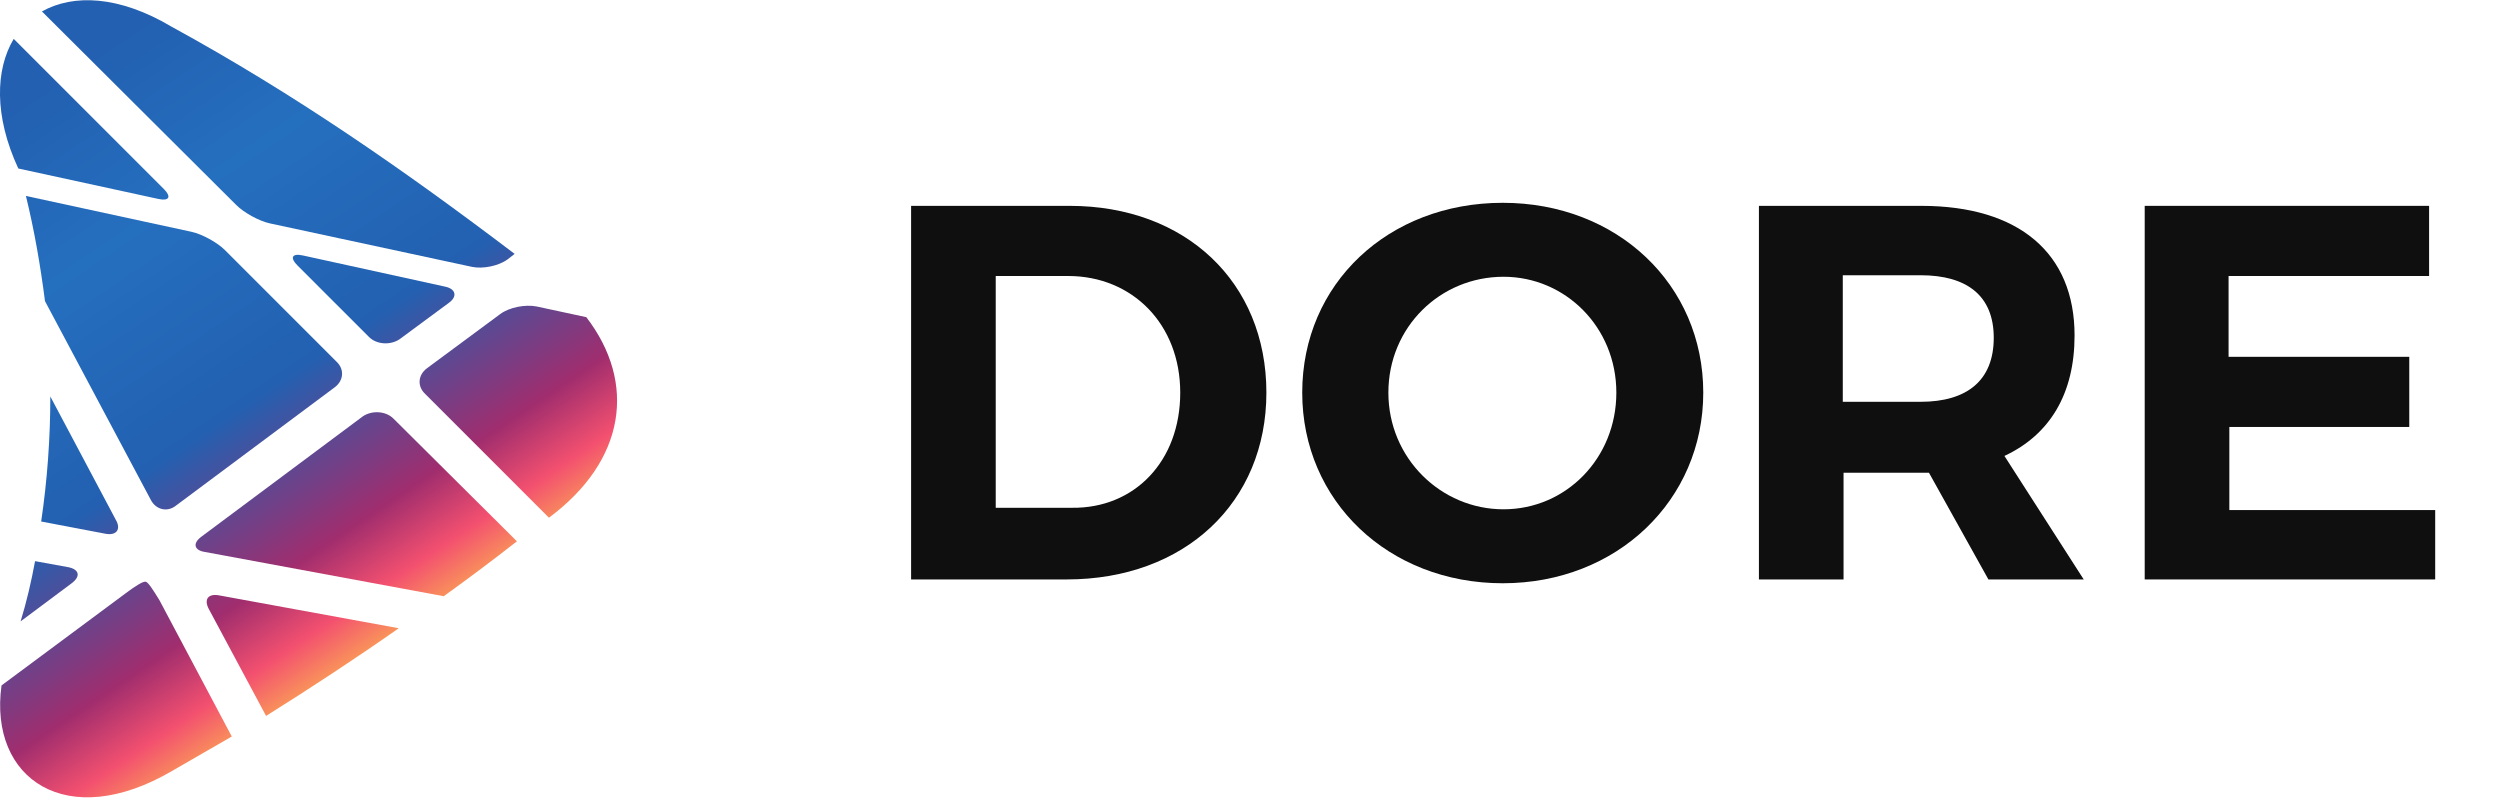
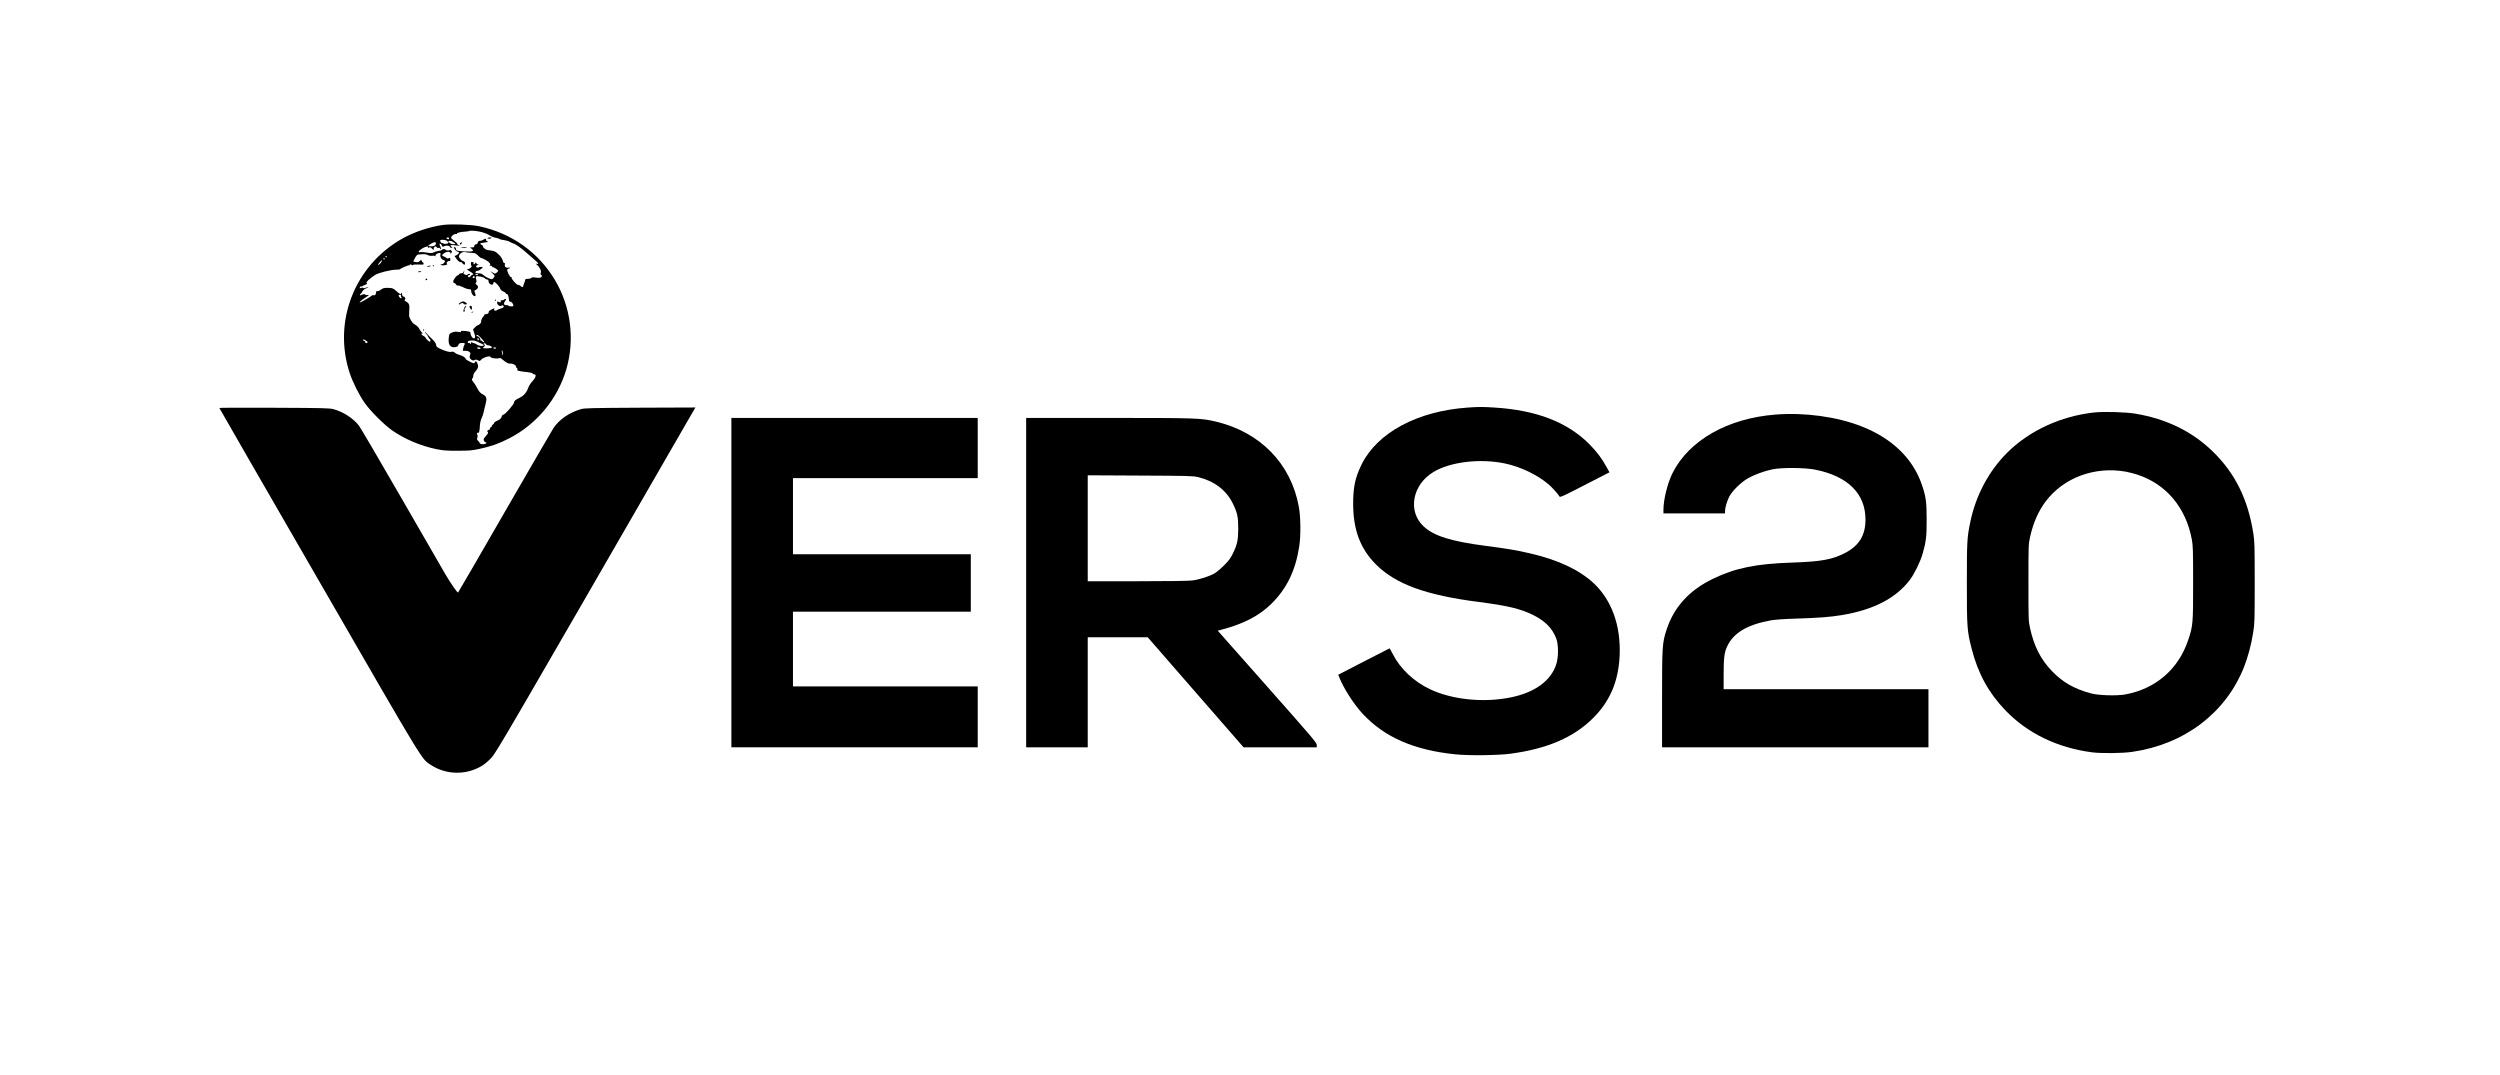
- <svg xmlns="http://www.w3.org/2000/svg" version="1.1" id="Layer_1" x="0px" y="0px" viewBox="0 0 327.9 104.6" style="enable-background:new 0 0 327.9 104.6;" xml:space="preserve">
-   <style type="text/css">
- 	.st0{fill:url(#SVGID_1_);}
- 	.st1{fill:url(#SVGID_2_);}
- 	.st2{fill:url(#SVGID_3_);}
- 	.st3{fill:url(#SVGID_4_);}
- 	.st4{fill:url(#SVGID_5_);}
- 	.st5{fill:url(#SVGID_6_);}
- 	.st6{fill:url(#SVGID_7_);}
- 	.st7{fill:url(#SVGID_8_);}
- 	.st8{fill:url(#SVGID_9_);}
- 	.st9{fill:url(#SVGID_10_);}
- 	.st10{fill:#0F0F0F;}
- </style>
-   <g>
-     <linearGradient id="SVGID_1_" gradientUnits="userSpaceOnUse" x1="-3.744" y1="18.065" x2="45.304" y2="90.782">
-       <stop offset="0" style="stop-color:#2360B1" />
-       <stop offset="0.25" style="stop-color:#256FBF" />
-       <stop offset="0.559" style="stop-color:#2360B1" />
-       <stop offset="0.8" style="stop-color:#A02D6E" />
-       <stop offset="0.9" style="stop-color:#F3506F" />
-       <stop offset="1" style="stop-color:#FCB450" />
-     </linearGradient>
-     <path class="st0" d="M27.4,79.9l7.5,14c5.9-3.7,11.7-7.5,17.4-11.5l-23.5-4.3C27.3,77.8,26.7,78.6,27.4,79.9z" />
-     <linearGradient id="SVGID_2_" gradientUnits="userSpaceOnUse" x1="-26.289" y1="33.272" x2="22.759" y2="105.988">
-       <stop offset="0" style="stop-color:#2360B1" />
-       <stop offset="0.25" style="stop-color:#256FBF" />
-       <stop offset="0.559" style="stop-color:#2360B1" />
-       <stop offset="0.8" style="stop-color:#A02D6E" />
-       <stop offset="0.9" style="stop-color:#F3506F" />
-       <stop offset="1" style="stop-color:#FCB450" />
-     </linearGradient>
-     <path class="st1" d="M19.1,76.3c-0.3-0.1-1.4,0.6-2.6,1.5L0.2,89.9c-1.7,12.3,8.6,19.3,22.4,11.2c2.6-1.5,5.2-3,7.8-4.5l-9.5-17.9   C20.1,77.4,19.4,76.3,19.1,76.3z" />
-     <linearGradient id="SVGID_3_" gradientUnits="userSpaceOnUse" x1="31.156" y1="-5.475" x2="80.204" y2="67.242">
-       <stop offset="0" style="stop-color:#2360B1" />
-       <stop offset="0.25" style="stop-color:#256FBF" />
-       <stop offset="0.559" style="stop-color:#2360B1" />
-       <stop offset="0.8" style="stop-color:#A02D6E" />
-       <stop offset="0.9" style="stop-color:#F3506F" />
-       <stop offset="1" style="stop-color:#FCB450" />
-     </linearGradient>
-     <path class="st2" d="M65.6,41.2l-9.6,7.1c-1.2,0.9-1.3,2.4-0.2,3.4L72,67.9c10.1-7.5,11.5-17.7,4.9-26.3l-6.5-1.4   C68.9,39.9,66.8,40.3,65.6,41.2z" />
-     <linearGradient id="SVGID_4_" gradientUnits="userSpaceOnUse" x1="6.218" y1="11.346" x2="55.266" y2="84.062">
-       <stop offset="0" style="stop-color:#2360B1" />
-       <stop offset="0.25" style="stop-color:#256FBF" />
-       <stop offset="0.559" style="stop-color:#2360B1" />
-       <stop offset="0.8" style="stop-color:#A02D6E" />
-       <stop offset="0.9" style="stop-color:#F3506F" />
-       <stop offset="1" style="stop-color:#FCB450" />
-     </linearGradient>
-     <path class="st3" d="M51.6,54.9c-1-1-2.8-1.1-4-0.3L26.4,70.4c-1.2,0.9-0.9,1.8,0.5,2l31.3,5.8c3.2-2.3,6.4-4.7,9.6-7.2L51.6,54.9z   " />
-     <linearGradient id="SVGID_5_" gradientUnits="userSpaceOnUse" x1="24.063" y1="-0.691" x2="73.111" y2="72.026">
-       <stop offset="0" style="stop-color:#2360B1" />
-       <stop offset="0.25" style="stop-color:#256FBF" />
-       <stop offset="0.559" style="stop-color:#2360B1" />
-       <stop offset="0.8" style="stop-color:#A02D6E" />
-       <stop offset="0.9" style="stop-color:#F3506F" />
-       <stop offset="1" style="stop-color:#FCB450" />
-     </linearGradient>
-     <path class="st4" d="M58.4,37.6l-18.7-4.1c-1.4-0.3-1.7,0.3-0.7,1.3l9.4,9.4c1,1,2.8,1.1,4,0.3l6.5-4.8   C60,38.9,59.8,37.9,58.4,37.6z" />
-     <linearGradient id="SVGID_6_" gradientUnits="userSpaceOnUse" x1="4.578" y1="12.452" x2="53.626" y2="85.168">
-       <stop offset="0" style="stop-color:#2360B1" />
-       <stop offset="0.25" style="stop-color:#256FBF" />
-       <stop offset="0.559" style="stop-color:#2360B1" />
-       <stop offset="0.8" style="stop-color:#A02D6E" />
-       <stop offset="0.9" style="stop-color:#F3506F" />
-       <stop offset="1" style="stop-color:#FCB450" />
-     </linearGradient>
-     <path class="st5" d="M21.5,24.8L1.8,5.1c-2.4,4-2.6,10.1,0.6,17l18.4,4C22.2,26.4,22.5,25.8,21.5,24.8z" />
-     <linearGradient id="SVGID_7_" gradientUnits="userSpaceOnUse" x1="-16.565" y1="26.713" x2="32.483" y2="99.43">
-       <stop offset="0" style="stop-color:#2360B1" />
-       <stop offset="0.25" style="stop-color:#256FBF" />
-       <stop offset="0.559" style="stop-color:#2360B1" />
-       <stop offset="0.8" style="stop-color:#A02D6E" />
-       <stop offset="0.9" style="stop-color:#F3506F" />
-       <stop offset="1" style="stop-color:#FCB450" />
-     </linearGradient>
-     <path class="st6" d="M15.2,68.2L6.6,52c0,5.5-0.4,11-1.2,16.4l8.4,1.6C15.3,70.3,15.9,69.4,15.2,68.2z" />
-     <linearGradient id="SVGID_8_" gradientUnits="userSpaceOnUse" x1="24.221" y1="-0.797" x2="73.268" y2="71.919">
-       <stop offset="0" style="stop-color:#2360B1" />
-       <stop offset="0.25" style="stop-color:#256FBF" />
-       <stop offset="0.559" style="stop-color:#2360B1" />
-       <stop offset="0.8" style="stop-color:#A02D6E" />
-       <stop offset="0.9" style="stop-color:#F3506F" />
-       <stop offset="1" style="stop-color:#FCB450" />
-     </linearGradient>
-     <path class="st7" d="M35.4,29.3L61.9,35c1.4,0.3,3.5-0.1,4.7-1l0.9-0.7C53,22.3,38.6,12.3,22.5,3.5c-6.9-4.1-12.9-4.3-17-2L31,26.9   C32,27.9,34,29,35.4,29.3z" />
-     <linearGradient id="SVGID_9_" gradientUnits="userSpaceOnUse" x1="-24.666" y1="32.177" x2="24.382" y2="104.894">
-       <stop offset="0" style="stop-color:#2360B1" />
-       <stop offset="0.25" style="stop-color:#256FBF" />
-       <stop offset="0.559" style="stop-color:#2360B1" />
-       <stop offset="0.8" style="stop-color:#A02D6E" />
-       <stop offset="0.9" style="stop-color:#F3506F" />
-       <stop offset="1" style="stop-color:#FCB450" />
-     </linearGradient>
-     <path class="st8" d="M9,74.4l-4.4-0.8c-0.5,2.7-1.1,5.3-1.9,7.9l6.7-5C10.6,75.6,10.4,74.7,9,74.4z" />
-     <linearGradient id="SVGID_10_" gradientUnits="userSpaceOnUse" x1="2.979" y1="13.53" x2="52.027" y2="86.247">
-       <stop offset="0" style="stop-color:#2360B1" />
-       <stop offset="0.25" style="stop-color:#256FBF" />
-       <stop offset="0.559" style="stop-color:#2360B1" />
-       <stop offset="0.8" style="stop-color:#A02D6E" />
-       <stop offset="0.9" style="stop-color:#F3506F" />
-       <stop offset="1" style="stop-color:#FCB450" />
-     </linearGradient>
-     <path class="st9" d="M19.8,65.6c0.7,1.3,2.2,1.6,3.3,0.7l20.8-15.5c1.2-0.9,1.3-2.4,0.2-3.4L29.5,32.8c-1-1-3-2.1-4.4-2.4L3.4,25.7   c1.1,4.5,1.9,9.1,2.5,13.8L19.8,65.6z" />
-   </g>
-   <g>
-     <path class="st10" d="M166.1,51.5c0,14.4-10.7,24.5-26.2,24.5h-20.4V27h20.8C155.5,27,166.1,37,166.1,51.5z M154.8,51.5   c0-9-6.3-15.3-14.7-15.3h-9.5v30.4h10C148.8,66.7,154.8,60.5,154.8,51.5z" />
-     <path class="st10" d="M223.4,51.5c0,14.1-11.3,25-26.3,25s-26.3-10.8-26.3-25c0-14.3,11.3-24.9,26.3-24.9S223.4,37.3,223.4,51.5z    M182.1,51.5c0,8.6,6.9,15.3,15.1,15.3c8.2,0,14.8-6.7,14.8-15.3c0-8.6-6.7-15.2-14.8-15.2C188.9,36.3,182.1,42.9,182.1,51.5z" />
-     <path class="st10" d="M260.8,76L253,62h-1h-10.2v14h-11.1V27h21.3c12.8,0,20.1,6.2,20.1,17c0,7.6-3.2,13-9.2,15.8L273.3,76H260.8z    M241.7,52.7h10.2c6.1,0,9.6-2.8,9.6-8.4c0-5.5-3.5-8.2-9.6-8.2h-10.2V52.7z" />
-     <path class="st10" d="M318.6,27v9.2h-26.3v10.6H316v9.2h-23.6v10.9h27V76h-38.1V27H318.6z" />
+ <svg xmlns="http://www.w3.org/2000/svg" version="1.0" width="3613pt" height="1553pt" viewBox="0 0 3613 1553" preserveAspectRatio="xMidYMid meet">
+   <g transform="translate(0,1553) scale(0.1,-0.1)" fill="#000000" stroke="none">
+     <path d="M6402 12279 c-191 -26 -415 -101 -584 -195 -694 -389 -1012 -1202 -762 -1952 43 -129 136 -314 217 -429 80 -113 277 -310 390 -390 184 -129 417 -228 648 -275 96 -19 144 -23 304 -22 167 0 206 3 316 27 164 35 276 74 430 153 397 204 700 572 824 999 125 433 65 902 -165 1288 -239 402 -629 678 -1095 777 -117 25 -404 35 -523 19z m523 -95 c57 -10 130 -38 161 -61 18 -12 52 -25 75 -29 24 -4 49 -11 56 -16 12 -9 21 -12 92 -23 19 -3 44 -11 55 -18 12 -8 37 -19 56 -26 41 -13 126 -75 219 -160 36 -33 83 -74 104 -91 42 -36 47 -51 15 -43 -22 6 -21 5 3 -15 39 -31 68 -94 54 -117 -7 -13 -7 -19 3 -22 6 -3 12 -13 12 -23 0 -23 -32 -30 -93 -21 -35 6 -50 4 -58 -6 -6 -7 -29 -13 -50 -13 -28 0 -39 -4 -39 -15 0 -8 -4 -23 -9 -33 -6 -9 -12 -29 -16 -44 -6 -32 -18 -35 -43 -10 -9 9 -25 16 -33 14 -20 -4 -101 87 -95 105 3 7 0 10 -7 8 -18 -7 -69 99 -54 114 6 6 17 11 24 11 7 0 13 4 13 9 0 4 -11 6 -25 3 -34 -6 -56 14 -49 44 4 17 2 24 -9 24 -9 0 -17 13 -21 34 -8 41 -78 118 -121 134 -16 6 -50 12 -75 15 -32 3 -55 12 -74 31 -18 16 -23 26 -15 26 8 1 2 8 -13 16 -16 8 -28 19 -28 23 0 5 28 12 63 16 54 7 59 9 39 18 -13 6 -21 16 -18 24 7 17 -15 17 -40 -2 -10 -8 -31 -15 -45 -15 -20 0 -28 -6 -33 -24 -4 -15 -14 -26 -29 -28 -14 -2 -22 -10 -22 -23 0 -16 -7 -20 -32 -20 l-32 0 27 -22 c40 -33 16 -42 -92 -37 -121 7 -136 10 -136 34 0 18 -17 37 -26 28 -11 -12 24 -60 48 -65 23 -5 26 -8 17 -25 -6 -10 -21 -23 -35 -28 l-25 -10 22 -33 c29 -40 49 -56 72 -57 9 0 17 -4 17 -10 0 -5 9 -14 20 -20 18 -9 20 -8 20 14 0 19 -7 27 -25 32 -14 3 -35 20 -47 37 -20 27 -20 32 -7 56 17 30 58 47 85 37 11 -4 47 -8 82 -10 52 -2 67 -6 87 -27 36 -36 53 -49 65 -49 6 0 35 -14 64 -30 52 -30 76 -64 52 -74 -6 -2 -1 -5 12 -5 12 -1 22 -5 22 -11 0 -5 5 -10 12 -10 16 0 78 -43 78 -53 0 -5 -10 -17 -22 -27 -22 -18 -24 -18 -58 2 l-35 21 33 -33 c37 -38 38 -40 13 -68 -18 -22 -19 -22 -65 -5 -26 10 -60 30 -77 45 -24 22 -40 28 -75 28 -38 0 -45 3 -42 18 2 10 13 17 28 18 14 0 37 12 53 26 l27 26 -24 4 c-14 3 -29 1 -35 -5 -11 -11 -41 -2 -41 13 0 6 10 15 23 20 17 7 18 9 4 9 -10 1 -20 8 -24 17 -5 15 -7 15 -15 0 -11 -20 -32 -21 -24 -1 3 8 1 15 -3 15 -5 0 -15 2 -23 5 -16 6 -19 -46 -3 -58 14 -10 -31 -47 -59 -47 -15 0 -6 -9 32 -31 49 -29 66 -49 41 -49 -6 0 -19 -10 -28 -22 -10 -12 -23 -18 -29 -14 -18 11 -14 24 9 31 17 6 19 9 8 16 -8 5 -20 2 -30 -7 -14 -12 -20 -12 -43 0 -16 8 -23 17 -17 21 6 3 11 14 10 23 0 12 -3 11 -9 -5 -6 -16 -18 -23 -35 -23 -14 0 -28 -7 -31 -15 -4 -8 -12 -15 -19 -15 -18 0 -65 -65 -65 -89 0 -12 7 -21 15 -21 8 0 19 -9 25 -21 7 -12 18 -18 26 -15 8 3 42 -8 74 -24 33 -17 73 -30 90 -30 27 0 30 -3 30 -30 0 -35 42 -84 59 -67 7 7 6 20 -4 43 -13 32 -13 34 13 46 35 17 40 51 11 72 -18 12 -20 18 -10 30 9 11 10 24 2 50 -5 21 -6 38 0 41 18 11 108 -8 125 -26 9 -11 25 -19 36 -19 12 0 18 -7 18 -23 0 -12 9 -30 20 -40 21 -18 50 -13 50 8 0 29 21 24 54 -12 20 -21 39 -47 42 -58 8 -24 22 -37 57 -52 15 -7 27 -17 27 -23 0 -5 7 -10 15 -10 14 0 25 -27 30 -74 1 -11 3 -24 4 -28 0 -5 9 -8 19 -8 17 0 42 -36 42 -60 0 -5 -16 -9 -35 -8 -19 1 -35 5 -35 10 0 4 -14 8 -30 8 -40 0 -47 22 -20 60 17 24 18 30 6 30 -8 0 -18 -4 -21 -10 -3 -5 -17 -10 -30 -10 -18 0 -23 -4 -19 -15 7 -17 -9 -20 -35 -6 -14 8 -17 5 -16 -16 0 -29 42 -58 62 -41 7 5 17 7 23 3 22 -14 8 -33 -35 -45 -25 -7 -48 -17 -51 -21 -3 -5 -14 -9 -26 -9 -15 0 -19 5 -15 19 4 19 4 19 -37 0 -22 -10 -41 -24 -41 -31 -1 -24 -16 -38 -41 -38 -13 0 -24 -4 -24 -9 0 -5 -6 -16 -12 -23 -22 -22 -41 -66 -34 -76 7 -12 -31 -52 -49 -52 -6 0 -24 -14 -40 -30 l-29 -30 18 -54 c19 -54 16 -76 -8 -76 -17 0 -46 43 -46 69 0 26 -8 30 -80 38 -40 4 -60 2 -58 -5 4 -14 -5 -15 -51 -7 -26 4 -50 1 -79 -11 -39 -18 -40 -19 -47 -81 -10 -98 24 -143 100 -129 24 5 35 13 39 30 4 18 14 25 43 29 43 5 62 -5 45 -25 -5 -7 -13 -30 -17 -50 l-7 -38 40 0 c24 0 47 -7 56 -16 9 -8 16 -16 16 -17 0 -1 -4 -16 -9 -34 -7 -25 -5 -35 10 -52 21 -22 49 -27 65 -11 6 6 20 4 39 -6 27 -14 30 -14 45 4 28 36 140 69 140 41 0 -13 83 -26 114 -17 17 4 32 4 35 0 4 -4 29 -24 56 -44 36 -26 58 -35 80 -33 36 4 85 -23 85 -47 0 -10 5 -18 11 -18 6 0 9 -8 6 -19 -5 -20 9 -24 152 -40 36 -4 66 -12 69 -19 2 -7 12 -12 23 -12 35 0 23 -47 -25 -98 -25 -26 -51 -67 -59 -90 -24 -70 -65 -119 -121 -147 -66 -32 -86 -48 -86 -70 0 -26 -127 -173 -153 -177 -12 -2 -23 -11 -25 -23 -6 -30 -23 -46 -69 -67 -24 -10 -43 -25 -43 -32 0 -8 -7 -16 -15 -20 -8 -3 -15 -12 -15 -20 0 -7 -7 -16 -15 -20 -8 -3 -15 -12 -15 -21 0 -8 -3 -15 -7 -15 -5 0 -14 -4 -22 -9 -12 -8 -12 -12 -2 -24 10 -12 5 -22 -24 -54 -19 -21 -35 -43 -35 -50 0 -22 12 -43 26 -43 19 0 18 -16 -2 -24 -32 -12 -75 -6 -81 12 -3 9 -14 24 -24 32 -16 12 -17 21 -10 47 6 20 5 35 -1 41 -12 12 -1 35 12 27 13 -8 22 30 25 102 2 38 12 81 24 106 12 24 25 63 30 88 5 24 16 72 26 107 25 97 19 122 -37 152 -39 21 -54 38 -82 92 -19 37 -44 76 -55 87 -23 23 -27 46 -11 56 6 3 10 19 10 35 0 19 12 42 35 67 37 41 43 71 23 116 -15 30 -26 34 -34 12 -4 -8 -10 -15 -15 -15 -19 0 -119 51 -119 62 0 19 -39 45 -88 58 -26 7 -57 22 -69 33 -16 14 -29 18 -48 13 -27 -7 -67 3 -135 31 -71 30 -85 41 -88 71 -2 20 -19 45 -50 75 -26 25 -62 61 -79 81 -18 20 -33 33 -33 28 0 -5 9 -17 19 -26 11 -10 25 -31 31 -47 7 -16 16 -29 21 -29 5 0 9 -9 9 -20 0 -11 -3 -20 -7 -20 -13 1 -63 48 -63 59 0 6 -13 17 -30 26 -31 16 -40 35 -17 35 8 1 6 5 -4 13 -9 7 -26 30 -38 52 -12 24 -36 48 -58 60 -35 19 -59 49 -84 105 -7 15 -9 51 -5 93 8 89 1 112 -42 137 -28 17 -33 23 -21 30 17 11 0 45 -22 45 -8 0 -15 12 -17 28 -2 15 -8 27 -13 27 -6 0 -7 -4 -4 -10 15 -24 -25 -7 -57 24 -49 48 -69 56 -138 56 -50 0 -67 -5 -95 -26 -18 -14 -42 -24 -52 -22 -12 2 -18 -3 -18 -17 0 -30 -15 -47 -36 -42 -10 3 -21 1 -24 -4 -6 -9 -133 -85 -161 -96 -37 -14 -6 18 61 62 63 42 67 46 38 42 -18 -2 -33 0 -33 4 0 11 -42 8 -58 -4 -7 -6 -16 -7 -20 -3 -4 4 1 13 11 20 9 7 17 17 17 21 0 13 42 55 55 55 6 0 20 7 31 15 16 13 13 13 -20 -1 -26 -10 -42 -12 -49 -5 -7 7 -16 7 -29 0 -14 -7 -18 -6 -18 6 0 8 8 15 18 15 10 0 22 3 26 8 4 4 11 7 14 7 4 1 18 7 31 14 18 10 21 15 10 22 -15 9 38 60 120 114 49 33 232 78 314 78 23 0 44 2 47 6 11 13 122 61 130 56 4 -3 10 1 13 7 3 11 9 11 26 0 12 -7 21 -8 21 -2 0 6 30 9 79 7 71 -3 78 -1 73 15 -2 10 -8 18 -12 18 -5 0 -11 9 -15 19 -6 20 -6 20 -26 0 -20 -20 -38 -23 -76 -13 l-21 6 25 49 c14 27 33 49 42 50 9 1 37 3 64 5 31 3 58 -1 79 -12 19 -10 42 -14 61 -10 17 3 36 1 44 -5 11 -9 12 -9 7 4 -4 11 4 21 25 32 36 18 55 12 46 -15 -9 -28 12 -69 40 -76 14 -3 25 -12 25 -19 0 -20 -29 -45 -53 -46 -22 0 -22 0 1 -10 34 -13 107 6 81 21 -17 11 16 44 36 37 10 -4 13 2 13 23 -1 26 -3 28 -20 19 -15 -8 -24 -7 -36 4 -9 8 -27 18 -39 21 -30 9 -29 20 3 45 33 26 94 29 94 4 0 -15 1 -15 13 2 12 15 12 20 -2 34 -9 9 -17 13 -19 9 -5 -12 -62 -10 -62 2 0 6 -11 10 -25 10 -14 0 -25 -4 -25 -9 0 -6 -21 -13 -47 -17 -27 -3 -61 -13 -77 -22 -25 -12 -40 -13 -98 -2 -38 6 -80 9 -93 6 -38 -10 -30 15 14 45 49 34 107 49 98 25 -5 -13 -3 -14 12 -4 15 9 22 7 42 -13 l24 -24 3 23 c4 29 31 41 44 19 5 -9 15 -14 24 -10 9 3 20 0 24 -8 17 -26 19 -3 3 29 -9 18 -13 35 -10 39 9 8 38 -17 32 -27 -8 -12 20 -19 36 -9 24 15 79 11 79 -6 0 -9 9 -15 22 -15 21 0 21 0 2 14 -30 23 -8 31 56 20 33 -6 60 -6 60 -2 0 4 -7 8 -15 8 -8 0 -15 6 -15 13 0 8 -20 28 -45 46 -25 18 -45 38 -45 45 0 24 42 58 66 53 13 -2 21 0 18 5 -8 13 49 27 134 32 23 2 45 6 49 9 6 7 84 2 138 -9z m-435 -100 c0 -11 -5 -14 -16 -10 -9 3 -18 6 -20 6 -3 0 -2 5 1 10 10 16 35 12 35 -6z m-55 -24 c15 0 45 -27 45 -39 0 -14 -63 -22 -71 -10 -4 6 -12 9 -17 5 -9 -6 -32 21 -32 38 0 7 33 14 48 10 8 -2 20 -4 27 -4z m109 -25 c8 -8 19 -15 25 -15 6 0 11 -4 11 -10 0 -5 -12 -10 -28 -10 -29 0 -72 24 -72 41 0 15 47 10 64 -6z m-244 -16 c0 -33 -22 -49 -65 -49 -25 0 -45 4 -45 8 0 11 72 51 93 52 9 0 17 -5 17 -11z m-710 -199 c0 -5 -4 -10 -10 -10 -5 0 -10 5 -10 10 0 6 5 10 10 10 6 0 10 -4 10 -10z m-30 -30 c0 -5 -4 -10 -10 -10 -5 0 -10 5 -10 10 0 6 5 10 10 10 6 0 10 -4 10 -10z m-40 -29 c0 -15 -47 -67 -54 -60 -4 4 6 20 21 38 30 34 33 36 33 22z m1390 -199 c0 -4 -9 -8 -20 -9 -11 -1 -20 2 -20 8 0 5 9 9 20 9 11 0 20 -4 20 -8z m-50 -37 c0 -8 -7 -15 -15 -15 -16 0 -20 12 -8 23 11 12 23 8 23 -8z m-1065 -265 c-4 -6 -1 -17 5 -25 10 -12 9 -15 -3 -15 -9 0 -21 9 -27 19 -14 27 -13 31 11 31 11 0 17 -4 14 -10z m1147 -604 c50 -53 61 -67 54 -73 -3 -3 -12 2 -21 11 -9 9 -21 16 -26 16 -5 0 -8 3 -7 8 5 17 -24 52 -43 52 -11 0 -17 5 -14 10 10 17 23 11 57 -24z m-22 -32 c0 -8 -4 -14 -10 -14 -5 0 -10 9 -10 21 0 11 5 17 10 14 6 -3 10 -13 10 -21z m-1607 -40 c0 -5 -7 -10 -16 -12 -10 -2 -17 3 -17 12 0 8 -9 18 -20 21 -11 4 -18 11 -14 16 6 11 65 -22 67 -37z m1565 17 c9 -4 38 -18 65 -30 26 -11 47 -25 47 -31 0 -18 -71 -11 -97 10 -14 11 -33 20 -42 20 -10 0 -22 5 -29 12 -9 9 -12 8 -12 -5 0 -9 -4 -17 -10 -17 -5 0 -10 4 -10 10 0 5 -7 7 -15 4 -9 -4 -15 0 -15 9 0 8 6 18 13 20 20 9 86 8 105 -2z m146 -46 c3 -8 16 -15 29 -15 25 0 66 -25 56 -34 -10 -11 -129 -14 -129 -5 0 5 6 12 13 15 15 5 19 34 5 34 -4 0 -8 5 -8 10 0 16 27 12 34 -5z m-80 -54 c10 -15 -33 -20 -45 -5 -9 11 -7 14 14 14 14 0 28 -4 31 -9z m226 -1 c0 -5 -9 -10 -20 -10 -11 0 -20 5 -20 10 0 6 9 10 20 10 11 0 20 -4 20 -10z m99 -85 c-1 -29 -1 -29 -9 -5 -4 14 -8 34 -9 45 -1 16 1 17 9 5 5 -8 9 -28 9 -45z" />
+     <path d="M7050 12090 c-11 -7 -7 -10 18 -10 17 0 32 5 32 10 0 13 -30 13 -50 0z" />
+     <path d="M6658 12022 c-12 -5 -14 -12 -9 -21 7 -11 11 -9 20 8 7 11 10 21 9 20 -2 0 -11 -3 -20 -7z" />
+     <path d="M6678 11950 c19 -4 46 -4 60 0 21 6 13 8 -33 8 -51 0 -55 -1 -27 -8z" />
+     <path d="M6255 11690 c3 -5 8 -10 11 -10 2 0 4 5 4 10 0 6 -5 10 -11 10 -5 0 -7 -4 -4 -10z" />
+     <path d="M6175 11680 c-4 -7 3 -8 22 -4 38 9 42 14 10 14 -14 0 -29 -5 -32 -10z" />
+     <path d="M6044 11601 c3 -5 15 -7 26 -4 28 7 25 13 -6 13 -14 0 -23 -4 -20 -9z" />
+     <path d="M6155 11501 c3 -5 -1 -12 -7 -14 -8 -4 -7 -6 4 -6 23 -1 32 15 12 23 -8 3 -13 2 -9 -3z" />
+     <path d="M7155 11190 c3 -5 8 -10 11 -10 2 0 4 5 4 10 0 6 -5 10 -11 10 -5 0 -7 -4 -4 -10z" />
+     <path d="M6658 11161 c-28 -16 -37 -31 -19 -31 6 0 13 5 16 10 3 6 15 10 26 10 10 0 19 -4 19 -10 0 -5 11 -10 25 -10 31 0 32 11 3 30 -31 19 -39 19 -70 1z" />
+     <path d="M6724 11102 c-16 -10 -34 -71 -24 -77 12 -7 21 10 14 28 -3 8 2 22 12 31 17 18 16 30 -2 18z" />
+     <path d="M6787 11090 c3 -10 11 -25 19 -31 11 -9 14 -6 14 20 0 24 -4 31 -19 31 -14 0 -18 -5 -14 -20z" />
+     <path d="M6820 11020 c-9 -6 -10 -10 -3 -10 6 0 15 5 18 10 8 12 4 12 -15 0z" />
+     <path d="M6115 10760 c3 -5 8 -10 11 -10 2 0 4 5 4 10 0 6 -5 10 -11 10 -5 0 -7 -4 -4 -10z" />
+     <path d="M21215 9640 c-729 -50 -1311 -362 -1538 -824 -92 -186 -122 -329 -121 -571 1 -376 104 -647 332 -875 285 -283 721 -442 1487 -540 412 -53 602 -99 780 -187 177 -89 277 -190 335 -338 34 -86 35 -268 2 -372 -75 -240 -311 -412 -660 -482 -392 -80 -847 -33 -1167 119 -234 111 -429 296 -537 508 -23 45 -44 82 -46 82 -2 0 -170 -86 -373 -191 l-368 -190 10 -27 c61 -162 218 -407 350 -546 314 -332 733 -515 1324 -577 194 -21 629 -16 810 9 529 72 907 235 1186 512 246 244 369 532 386 904 19 434 -115 806 -379 1051 -208 192 -516 336 -918 428 -191 45 -328 68 -630 107 -508 66 -752 142 -904 281 -237 218 -167 605 144 790 242 144 664 195 1020 123 227 -46 473 -162 639 -303 51 -43 139 -141 159 -177 8 -15 57 8 365 167 l357 183 -41 75 c-65 121 -146 228 -254 336 -317 316 -762 487 -1365 525 -180 11 -220 11 -385 0z" />
+     <path d="M3170 9634 c0 -3 647 -1127 1438 -2496 1563 -2709 1480 -2572 1624 -2666 217 -141 503 -146 727 -13 42 24 97 71 141 118 74 80 192 283 2815 4831 l135 233 -798 -3 c-722 -4 -803 -6 -857 -21 -166 -49 -309 -146 -394 -270 -16 -23 -331 -566 -701 -1207 -369 -641 -675 -1169 -680 -1173 -8 -9 -101 124 -183 263 -30 52 -315 545 -632 1095 -317 550 -595 1024 -618 1054 -82 106 -227 200 -369 238 -56 15 -150 17 -855 20 -436 2 -793 1 -793 -3z" />
+     <path d="M30265 9569 c-484 -53 -940 -264 -1260 -584 -262 -262 -450 -614 -529 -993 -48 -230 -51 -281 -51 -892 0 -639 3 -682 69 -944 92 -360 245 -640 491 -895 319 -330 747 -537 1245 -603 138 -18 440 -15 585 6 753 108 1353 563 1615 1225 56 142 106 326 132 495 22 134 23 169 23 726 0 521 -2 598 -19 705 -77 500 -266 880 -592 1195 -298 287 -663 465 -1109 541 -140 24 -458 33 -600 18z m455 -855 c47 -9 125 -29 174 -45 414 -138 696 -475 782 -934 17 -90 19 -154 19 -630 0 -591 -2 -618 -71 -824 -140 -421 -469 -706 -909 -787 -123 -22 -386 -15 -495 15 -241 64 -409 160 -564 321 -163 169 -260 359 -318 623 -22 99 -23 118 -23 657 0 539 1 558 23 657 45 204 120 375 225 515 259 344 707 511 1157 432z" />
+     <path d="M25665 9539 c-695 -53 -1257 -372 -1494 -847 -72 -143 -131 -383 -131 -531 l0 -51 445 0 445 0 0 33 c0 51 28 144 62 211 44 84 172 209 270 264 90 51 230 103 348 128 131 29 474 27 626 -4 471 -95 724 -347 724 -721 0 -227 -93 -378 -296 -483 -183 -95 -345 -124 -754 -138 -531 -17 -831 -78 -1155 -235 -345 -167 -567 -412 -673 -745 -59 -184 -62 -236 -62 -999 l0 -691 1925 0 1925 0 0 420 0 420 -1480 0 -1480 0 0 208 c0 251 10 325 54 417 91 191 295 310 631 370 55 10 199 20 370 25 331 11 485 23 655 51 456 76 779 243 981 508 65 86 151 262 184 376 51 177 60 253 59 500 0 250 -11 332 -70 502 -130 379 -433 671 -876 843 -354 138 -813 201 -1233 169z" />
+     <path d="M10570 7110 l0 -2380 1780 0 1780 0 0 440 0 440 -1335 0 -1335 0 0 540 0 540 1285 0 1285 0 0 415 0 415 -1285 0 -1285 0 0 550 0 550 1335 0 1335 0 0 435 0 435 -1780 0 -1780 0 0 -2380z" />
+     <path d="M14830 7110 l0 -2380 445 0 445 0 0 795 0 795 433 0 434 0 692 -795 693 -795 529 0 529 0 0 34 c0 31 -66 109 -716 843 l-715 808 48 13 c326 85 550 202 728 377 220 217 347 477 401 825 25 155 22 422 -4 570 -113 630 -559 1087 -1208 1239 -213 49 -264 51 -1541 51 l-1193 0 0 -2380z m2480 1526 c236 -56 410 -187 506 -381 66 -135 79 -194 79 -365 -1 -169 -14 -229 -78 -360 -33 -68 -59 -103 -127 -171 -47 -47 -110 -100 -140 -117 -79 -44 -221 -89 -320 -101 -52 -7 -357 -11 -797 -11 l-713 0 0 766 0 765 758 -4 c680 -3 765 -5 832 -21z" />
  </g>
</svg>
